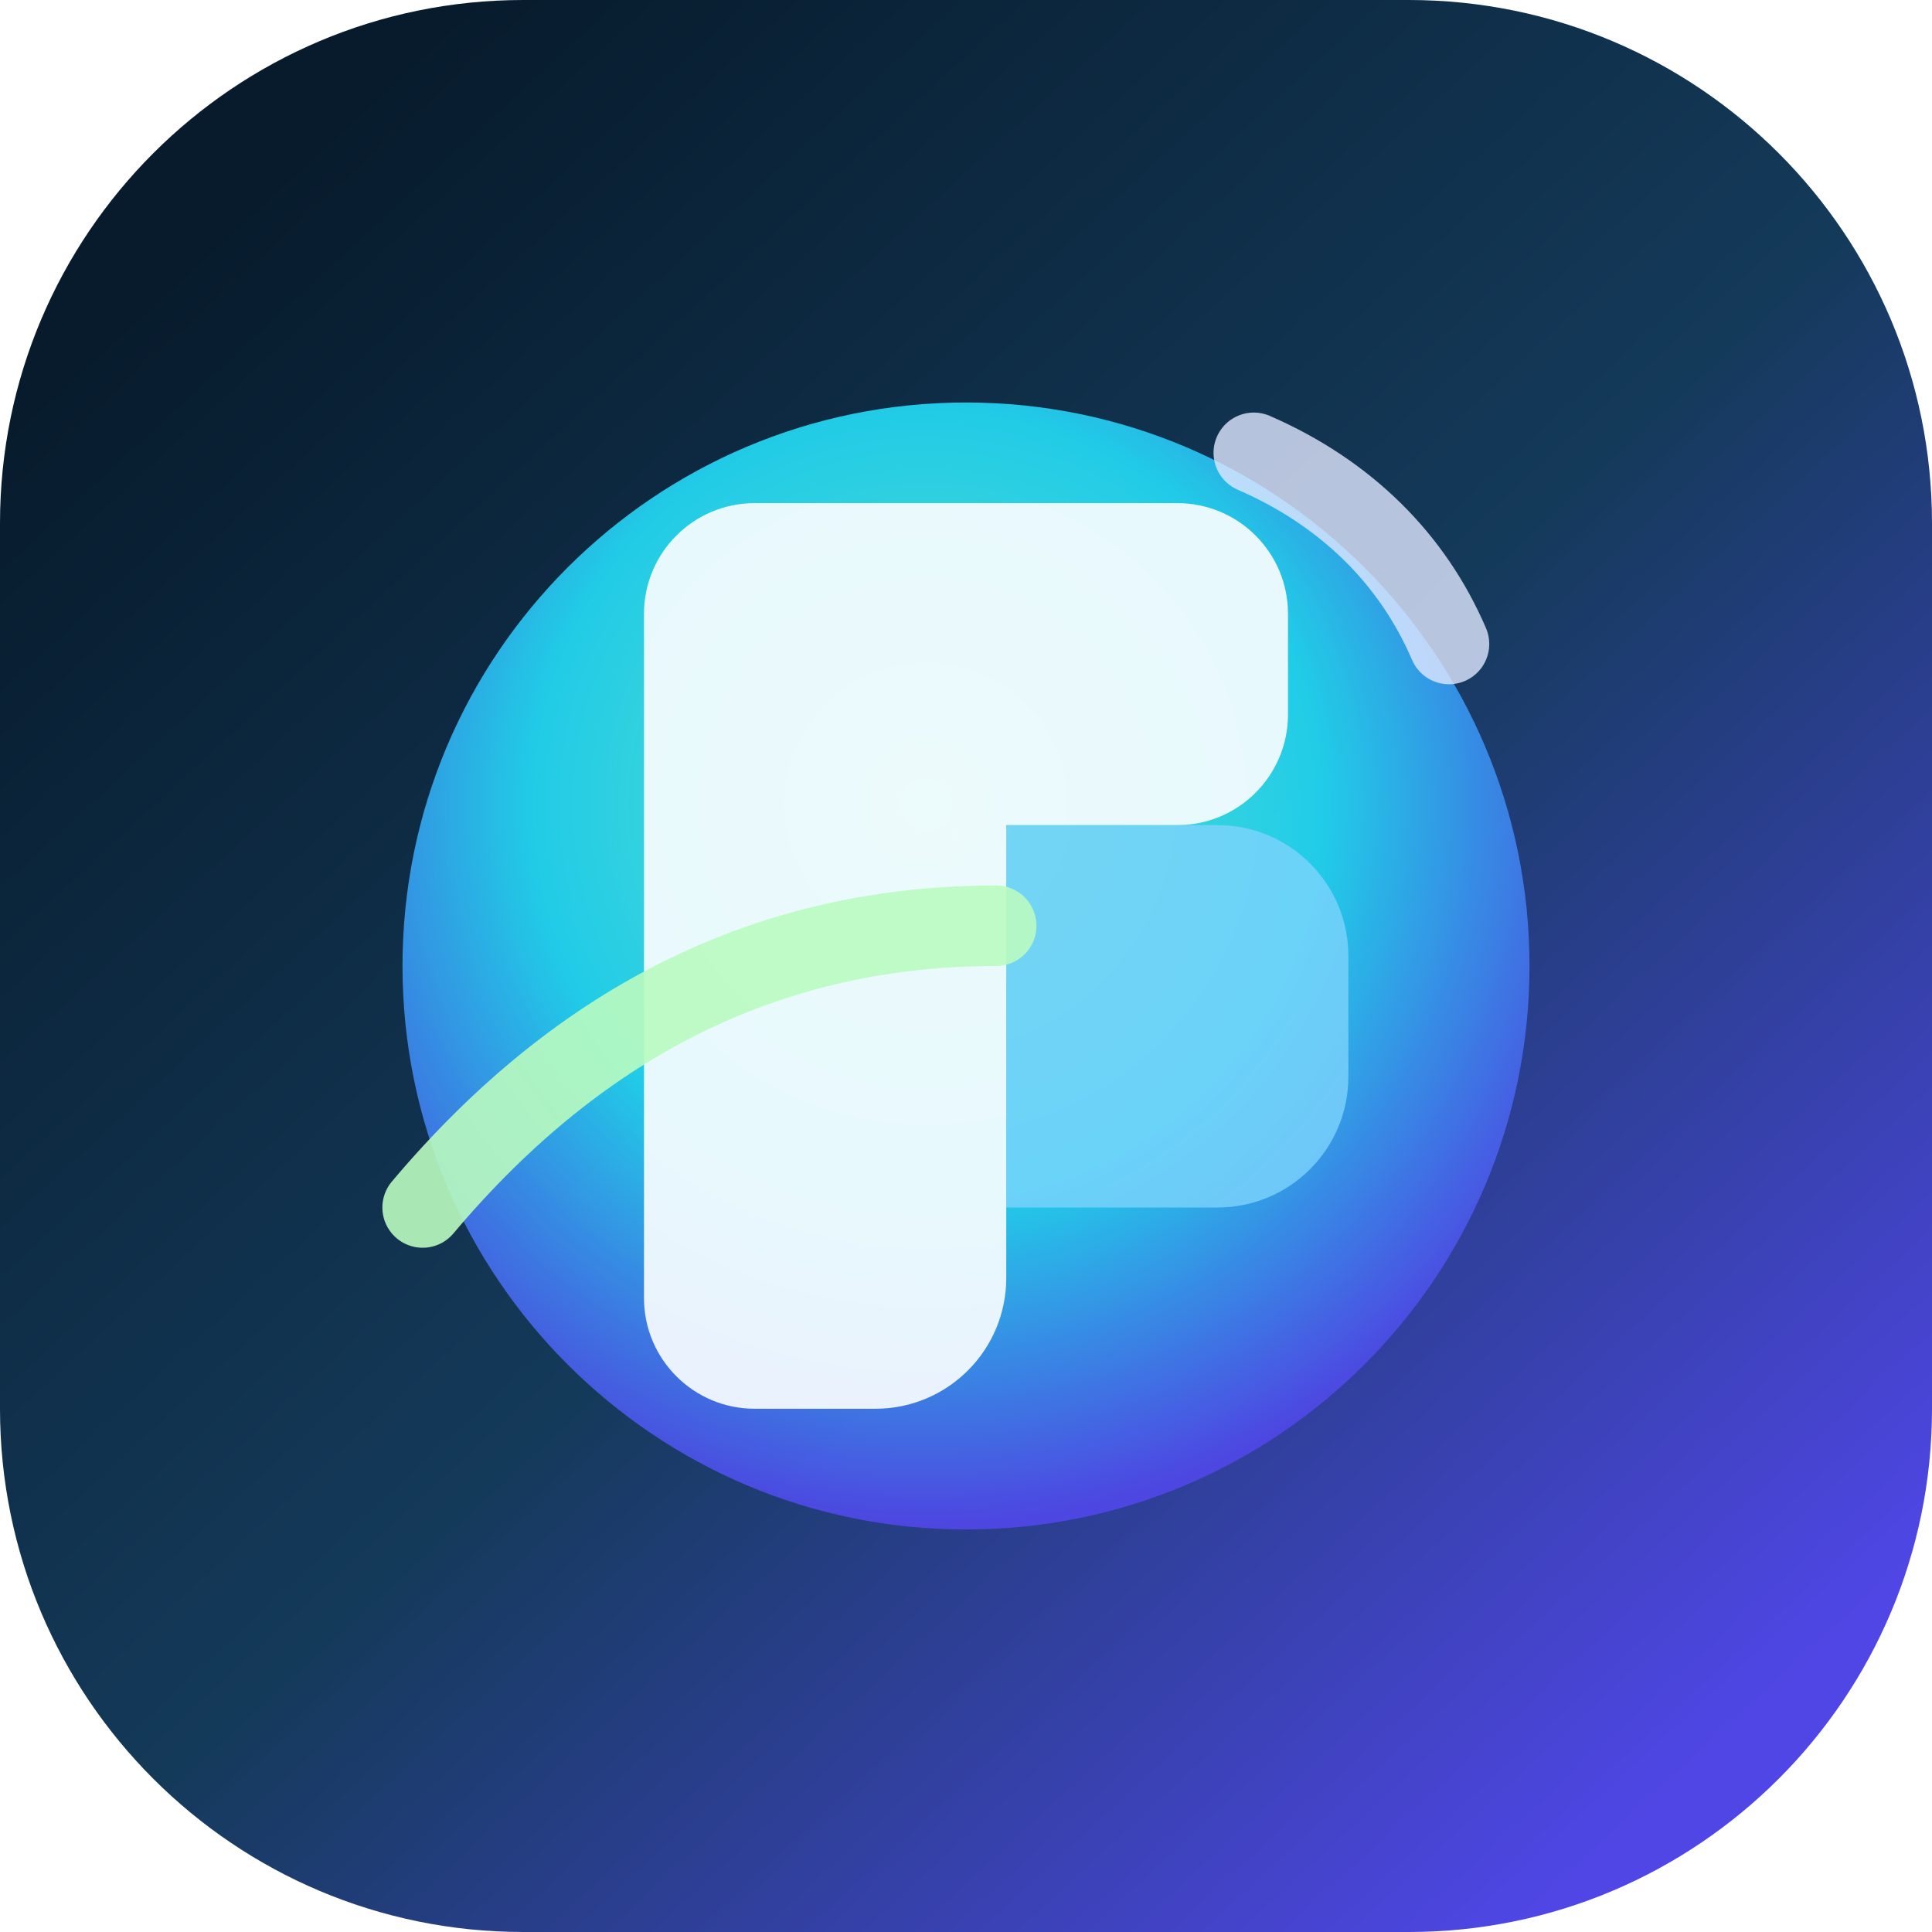
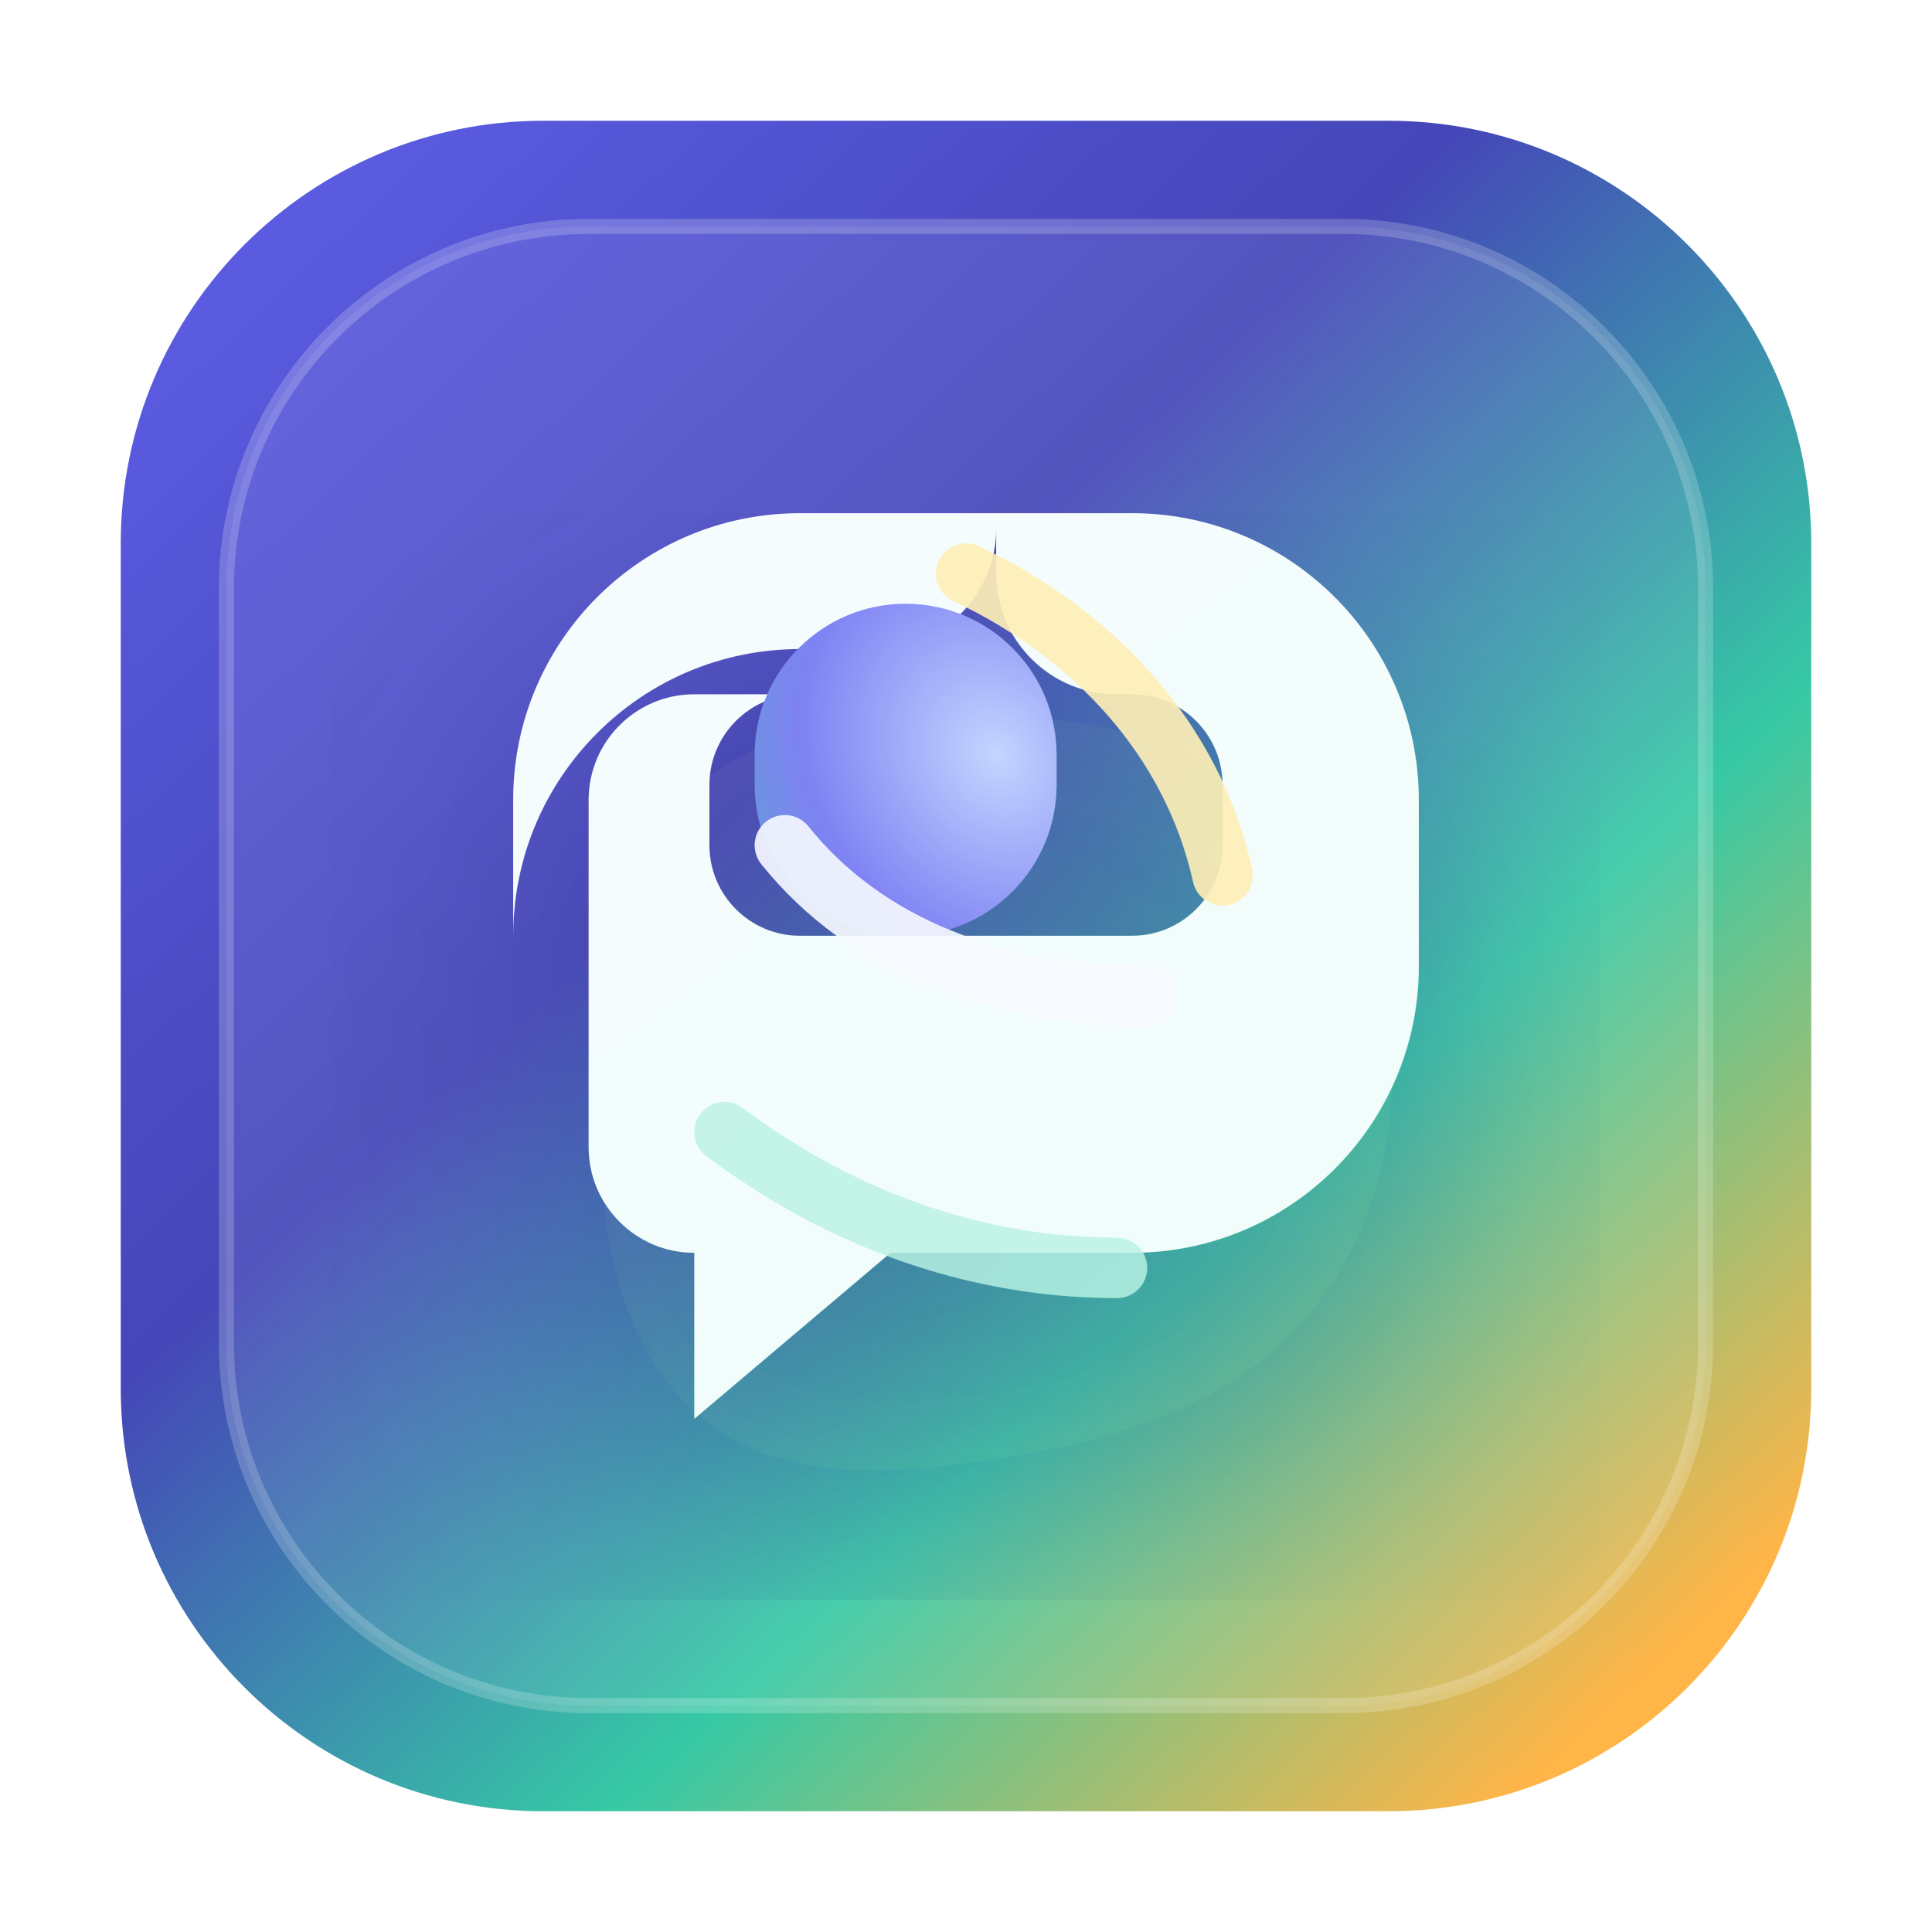
- <svg xmlns="http://www.w3.org/2000/svg" width="96" height="96" viewBox="0 0 96 96" fill="none" role="img" aria-labelledby="title desc">
-   <rect width="96" height="96" rx="26" fill="url(#bg)" />
-   <circle cx="48" cy="48" r="28" fill="url(#halo)" opacity="0.95" />
-   <path d="M32 30.5C32 27.462 34.462 25 37.5 25H58.5C61.538 25 64 27.462 64 30.5V35.5C64 38.538 61.538 41 58.5 41H50V63.5C50 67.09 47.09 70 43.5 70H37.5C34.462 70 32 67.538 32 64.5V30.5Z" fill="#F8FDFF" fill-opacity="0.92" />
-   <path d="M50 41H60.5C64.09 41 67 43.91 67 47.5V53.5C67 57.09 64.09 60 60.5 60H50V41Z" fill="#7DD3FC" fill-opacity="0.8" />
-   <path d="M21 60C29 50.5 38.5 46 49.5 46" stroke="#B9FBC0" stroke-width="4" stroke-linecap="round" opacity="0.9" />
-   <path d="M72 32C70.2 27.8 66.9 24.5 62.3 22.5" stroke="#E0E7FF" stroke-width="4" stroke-linecap="round" opacity="0.8" />
+ <svg xmlns="http://www.w3.org/2000/svg" width="128" height="128" viewBox="0 0 128 128" fill="none" role="img" aria-labelledby="title desc">
  <defs>
-     <linearGradient id="bg" x1="12" y1="10" x2="84" y2="88" gradientUnits="userSpaceOnUse">
-       <stop stop-color="#071B2C" />
-       <stop offset="0.52" stop-color="#143A5A" />
-       <stop offset="1" stop-color="#4F46E5" />
+     <linearGradient id="bg" x1="18" y1="12" x2="110" y2="110" gradientUnits="userSpaceOnUse">
+       <stop stop-color="#5B5CE2" />
+       <stop offset="0.38" stop-color="#4546B8" />
+       <stop offset="0.7" stop-color="#36C9A5" />
+       <stop offset="1" stop-color="#FFB547" />
    </linearGradient>
-     <radialGradient id="halo" cx="0" cy="0" r="1" gradientUnits="userSpaceOnUse" gradientTransform="translate(46 40) rotate(54.112) scale(35.7343)">
-       <stop stop-color="#5EEAD4" />
-       <stop offset="0.55" stop-color="#22D3EE" />
-       <stop offset="1" stop-color="#4F46E5" />
+     <linearGradient id="glass" x1="34" y1="20" x2="91" y2="97" gradientUnits="userSpaceOnUse">
+       <stop stop-color="#F8FCFF" />
+       <stop offset="1" stop-color="#EEFDF9" />
+     </linearGradient>
+     <radialGradient id="nestGlow" cx="0" cy="0" r="1" gradientUnits="userSpaceOnUse" gradientTransform="translate(66 50) rotate(57) scale(52 44)">
+       <stop stop-color="#C3D5FF" />
+       <stop offset="0.28" stop-color="#7E82F3" />
+       <stop offset="0.64" stop-color="#36C9A5" />
+       <stop offset="1" stop-color="#FFB547" />
    </radialGradient>
+     <filter id="shadow" x="-20%" y="-20%" width="140%" height="140%">
+       <feDropShadow dx="0" dy="12" stdDeviation="10" flood-color="#1E2A7A" flood-opacity="0.28" />
+     </filter>
  </defs>
+   <rect x="8" y="8" width="112" height="112" rx="28" fill="url(#bg)" />
+   <rect x="15" y="15" width="98" height="98" rx="24" fill="rgba(255,255,255,0.08)" stroke="rgba(255,255,255,0.2)" />
+   <g filter="url(#shadow)">
+     <path d="M34 53C34 42.507 42.507 34 53 34H75C85.493 34 94 42.507 94 53V64C94 74.493 85.493 83 75 83H59L46 94V83C42.134 83 39 79.866 39 76V53C39 49.134 42.134 46 46 46H53C49.686 46 47 48.686 47 52V56C47 59.314 49.686 62 53 62H75C78.314 62 81 59.314 81 56V52C81 48.686 78.314 46 75 46H74C69.582 46 66 42.418 66 38V35C66 39.418 62.418 43 58 43H53C42.507 43 34 51.507 34 62V53Z" fill="url(#glass)" />
+     <path d="M50 50C50 44.477 54.477 40 60 40C65.523 40 70 44.477 70 50V52C70 57.523 65.523 62 60 62C54.477 62 50 57.523 50 52V50Z" fill="url(#nestGlow)" />
+     <path d="M52 56C57.333 62.667 66 66 76 66" stroke="#F7F9FF" stroke-width="4" stroke-linecap="round" opacity="0.9" />
+     <path d="M64 38C72.5 42 79 49 81 58" stroke="#FFEEB6" stroke-width="4" stroke-linecap="round" opacity="0.9" />
+     <path d="M48 75C56 81 65 84 74 84" stroke="#B9F0E4" stroke-width="4" stroke-linecap="round" opacity="0.8" />
+   </g>
</svg>
